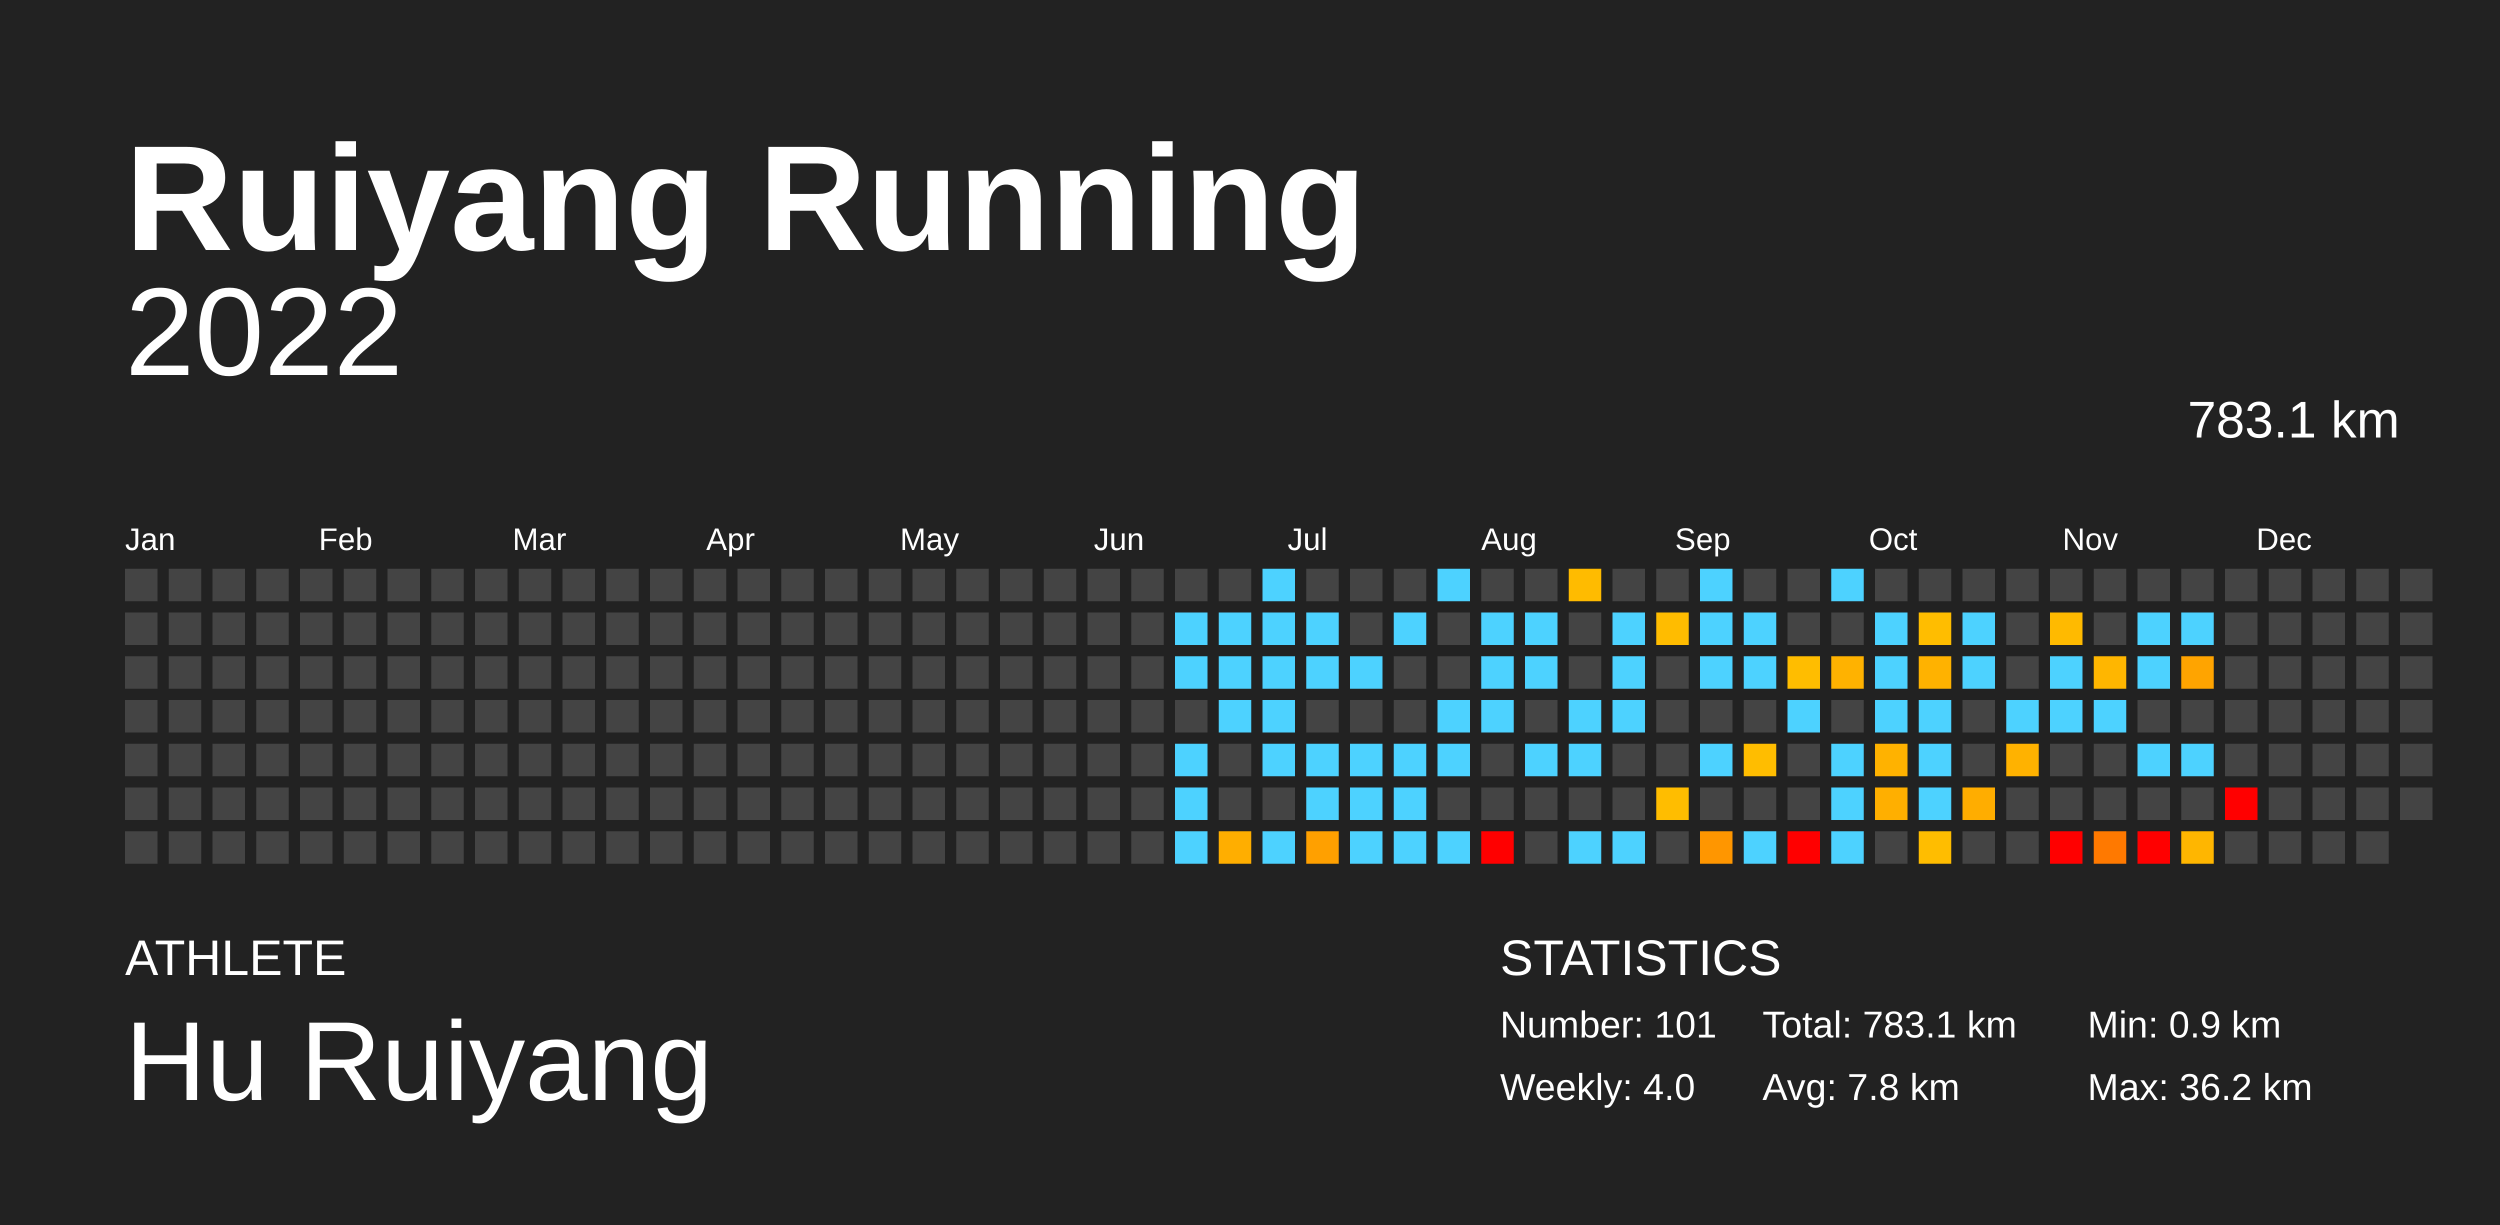
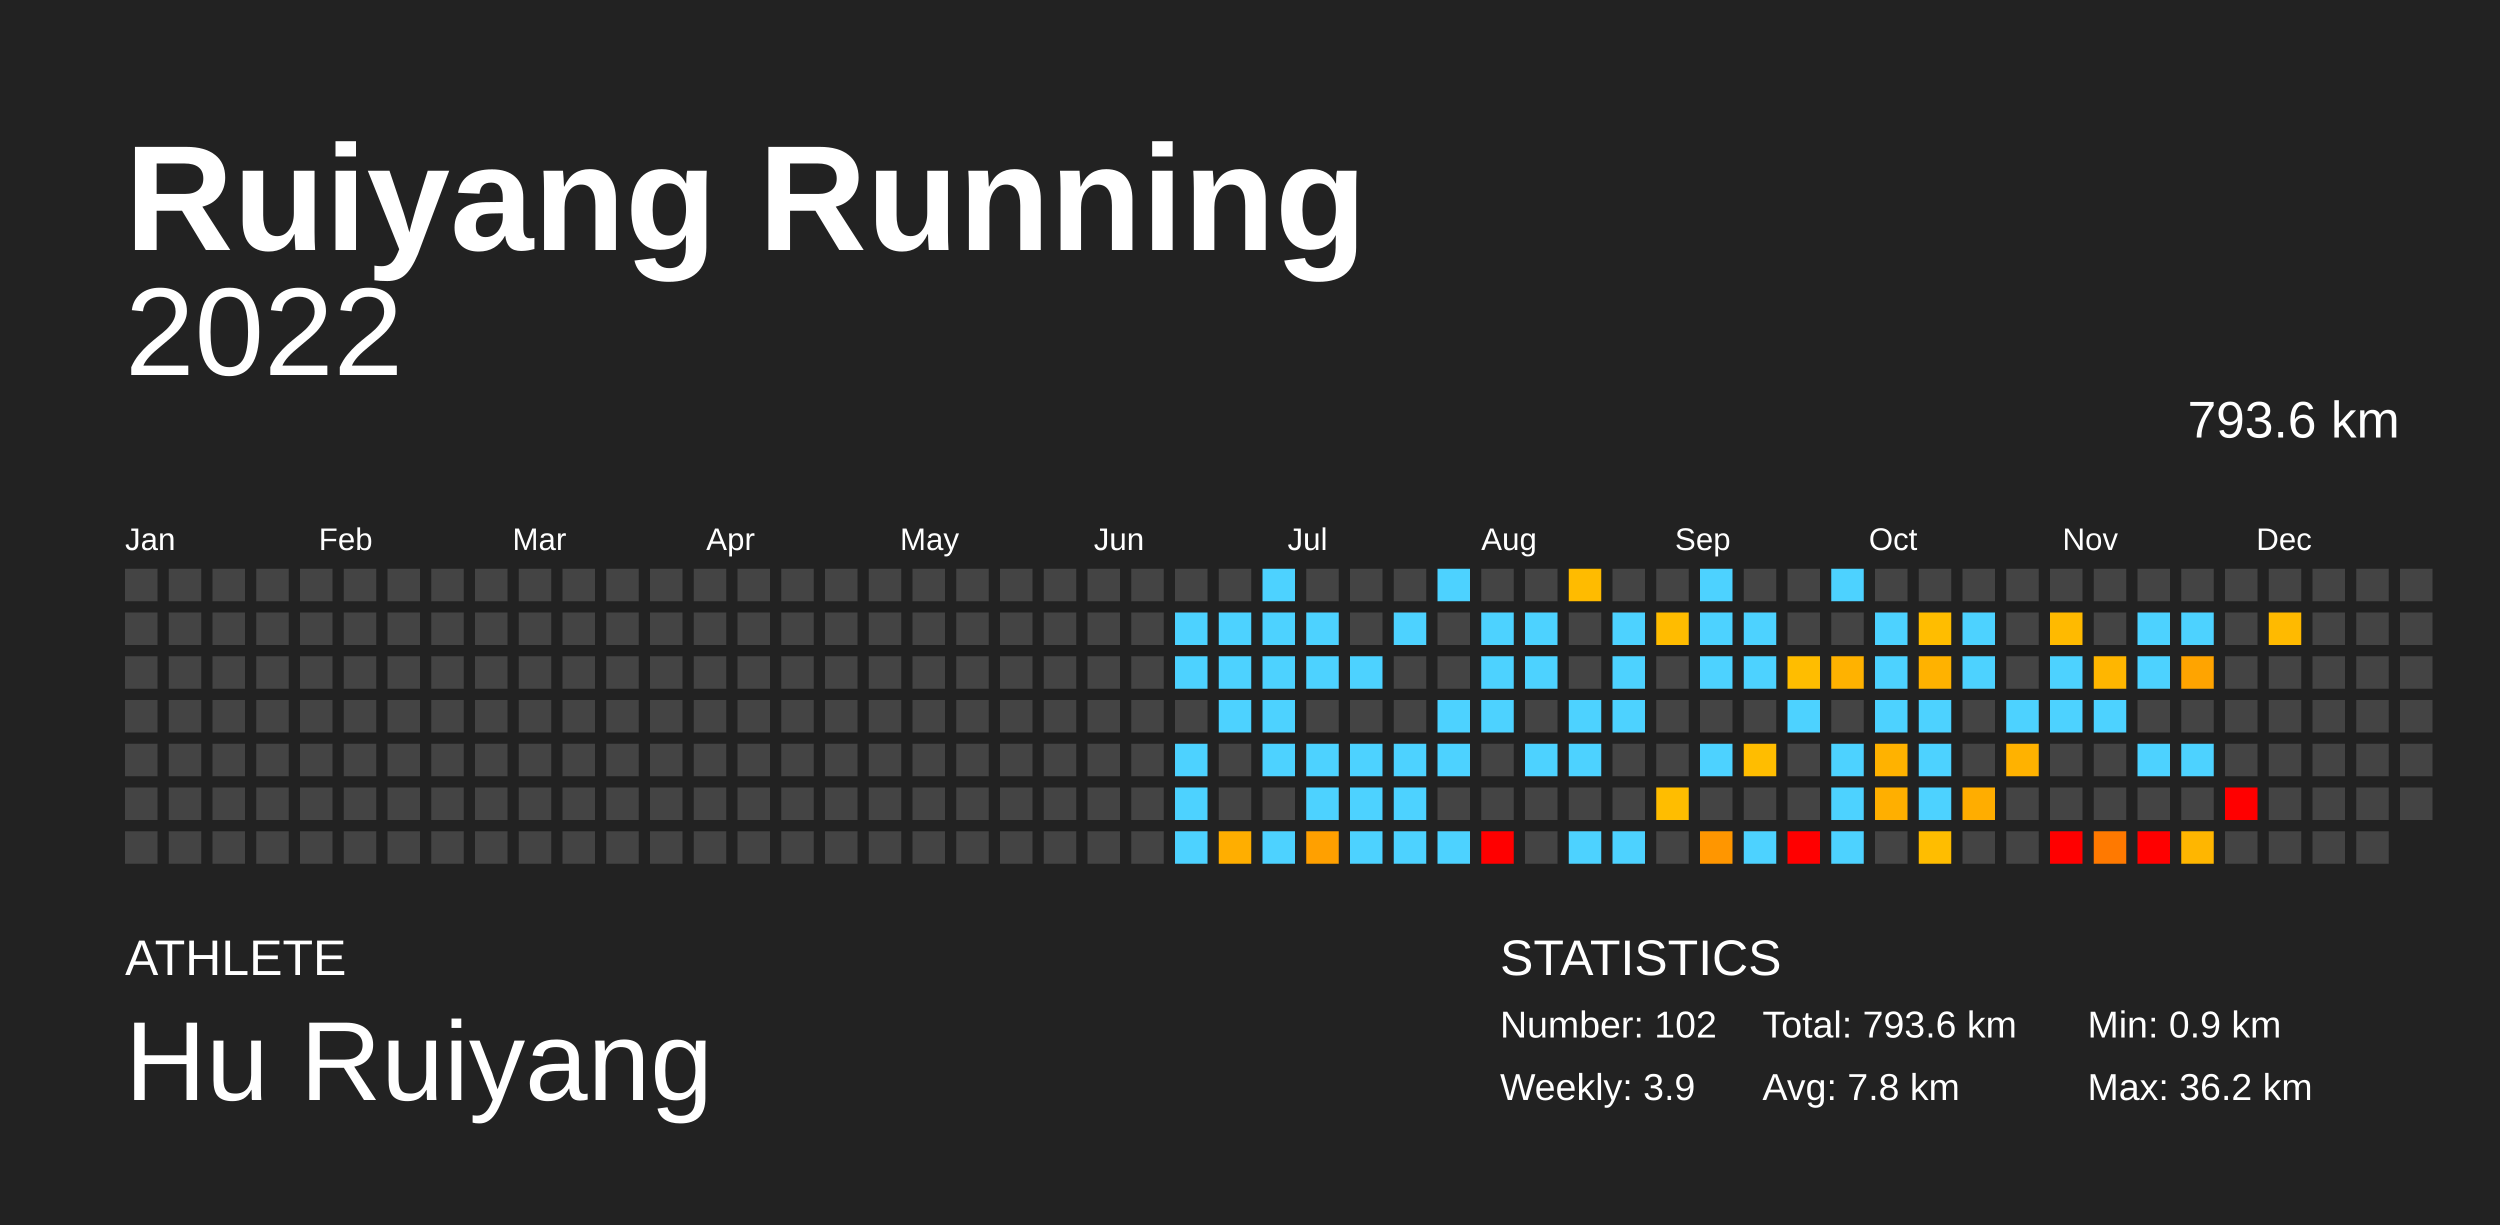
<svg xmlns="http://www.w3.org/2000/svg" baseProfile="full" height="98mm" version="1.1" viewBox="0,0,200,98" width="200mm">
  <defs />
  <rect fill="#222222" height="98" width="200" x="0" y="0" />
  <text fill="#FFFFFF" style="font-size:12px; font-family:Arial; font-weight:bold;" x="10" y="20">Ruiyang Running</text>
  <text fill="#FFFFFF" style="font-size:4px; font-family:Arial" x="10" y="78">ATHLETE</text>
  <text fill="#FFFFFF" style="font-size:9px; font-family:Arial" x="10" y="88">Hu Ruiyang</text>
  <text fill="#FFFFFF" style="font-size:4px; font-family:Arial" x="120" y="78">STATISTICS</text>
-   <text fill="#FFFFFF" style="font-size:3px; font-family:Arial" x="120" y="83">Number: 101</text>
-   <text fill="#FFFFFF" style="font-size:3px; font-family:Arial" x="120" y="88">Weekly: 4.0</text>
-   <text fill="#FFFFFF" style="font-size:3px; font-family:Arial" x="141" y="83">Total: 783.1 km</text>
+   <text fill="#FFFFFF" style="font-size:3px; font-family:Arial" x="120" y="83">Number: 102</text>
+   <text fill="#FFFFFF" style="font-size:3px; font-family:Arial" x="120" y="88">Weekly: 3.9</text>
+   <text fill="#FFFFFF" style="font-size:3px; font-family:Arial" x="141" y="83">Total: 793.6 km</text>
  <text fill="#FFFFFF" style="font-size:3px; font-family:Arial" x="141" y="88">Avg: 7.8 km</text>
  <text fill="#FFFFFF" style="font-size:3px; font-family:Arial" x="167" y="83">Min: 0.9 km</text>
  <text fill="#FFFFFF" style="font-size:3px; font-family:Arial" x="167" y="88">Max: 36.2 km</text>
  <text alignment-baseline="hanging" fill="#FFFFFF" style="font-size:10.0px; font-family:Arial;" x="10" y="30">2022</text>
-   <text alignment-baseline="hanging" fill="#FFFFFF" style="font-size:4.125px; font-family:Arial;" x="175" y="35">783.1 km</text>
+   <text alignment-baseline="hanging" fill="#FFFFFF" style="font-size:4.125px; font-family:Arial;" x="175" y="35">793.6 km</text>
  <text fill="#FFFFFF" style="font-size:2.5px; font-family:Arial" x="10.0" y="44">Jan</text>
  <text fill="#FFFFFF" style="font-size:2.5px; font-family:Arial" x="25.5" y="44">Feb</text>
  <text fill="#FFFFFF" style="font-size:2.5px; font-family:Arial" x="41.0" y="44">Mar</text>
  <text fill="#FFFFFF" style="font-size:2.5px; font-family:Arial" x="56.5" y="44">Apr</text>
  <text fill="#FFFFFF" style="font-size:2.5px; font-family:Arial" x="72.0" y="44">May</text>
  <text fill="#FFFFFF" style="font-size:2.5px; font-family:Arial" x="87.5" y="44">Jun</text>
  <text fill="#FFFFFF" style="font-size:2.5px; font-family:Arial" x="103.0" y="44">Jul</text>
  <text fill="#FFFFFF" style="font-size:2.5px; font-family:Arial" x="118.5" y="44">Aug</text>
  <text fill="#FFFFFF" style="font-size:2.5px; font-family:Arial" x="134.0" y="44">Sep</text>
  <text fill="#FFFFFF" style="font-size:2.5px; font-family:Arial" x="149.5" y="44">Oct</text>
  <text fill="#FFFFFF" style="font-size:2.5px; font-family:Arial" x="165.0" y="44">Nov</text>
  <text fill="#FFFFFF" style="font-size:2.5px; font-family:Arial" x="180.5" y="44">Dec</text>
  <rect fill="#444444" height="2.6" width="2.6" x="10.0" y="45.5" />
  <rect fill="#444444" height="2.6" width="2.6" x="10.0" y="49.0" />
  <rect fill="#444444" height="2.6" width="2.6" x="10.0" y="52.5" />
  <rect fill="#444444" height="2.6" width="2.6" x="10.0" y="56.0" />
  <rect fill="#444444" height="2.6" width="2.6" x="10.0" y="59.5" />
  <rect fill="#444444" height="2.6" width="2.6" x="10.0" y="63.0" />
  <rect fill="#444444" height="2.6" width="2.6" x="10.0" y="66.5" />
  <rect fill="#444444" height="2.6" width="2.6" x="13.5" y="45.5" />
  <rect fill="#444444" height="2.6" width="2.6" x="13.5" y="49.0" />
  <rect fill="#444444" height="2.6" width="2.6" x="13.5" y="52.5" />
  <rect fill="#444444" height="2.6" width="2.6" x="13.5" y="56.0" />
  <rect fill="#444444" height="2.6" width="2.6" x="13.5" y="59.5" />
  <rect fill="#444444" height="2.6" width="2.6" x="13.5" y="63.0" />
  <rect fill="#444444" height="2.6" width="2.6" x="13.5" y="66.5" />
  <rect fill="#444444" height="2.6" width="2.6" x="17.0" y="45.5" />
  <rect fill="#444444" height="2.6" width="2.6" x="17.0" y="49.0" />
  <rect fill="#444444" height="2.6" width="2.6" x="17.0" y="52.5" />
  <rect fill="#444444" height="2.6" width="2.6" x="17.0" y="56.0" />
  <rect fill="#444444" height="2.6" width="2.6" x="17.0" y="59.5" />
  <rect fill="#444444" height="2.6" width="2.6" x="17.0" y="63.0" />
  <rect fill="#444444" height="2.6" width="2.6" x="17.0" y="66.5" />
  <rect fill="#444444" height="2.6" width="2.6" x="20.5" y="45.5" />
  <rect fill="#444444" height="2.6" width="2.6" x="20.5" y="49.0" />
  <rect fill="#444444" height="2.6" width="2.6" x="20.5" y="52.5" />
  <rect fill="#444444" height="2.6" width="2.6" x="20.5" y="56.0" />
  <rect fill="#444444" height="2.6" width="2.6" x="20.5" y="59.5" />
  <rect fill="#444444" height="2.6" width="2.6" x="20.5" y="63.0" />
  <rect fill="#444444" height="2.6" width="2.6" x="20.5" y="66.5" />
  <rect fill="#444444" height="2.6" width="2.6" x="24.0" y="45.5" />
  <rect fill="#444444" height="2.6" width="2.6" x="24.0" y="49.0" />
  <rect fill="#444444" height="2.6" width="2.6" x="24.0" y="52.5" />
  <rect fill="#444444" height="2.6" width="2.6" x="24.0" y="56.0" />
  <rect fill="#444444" height="2.6" width="2.6" x="24.0" y="59.5" />
  <rect fill="#444444" height="2.6" width="2.6" x="24.0" y="63.0" />
  <rect fill="#444444" height="2.6" width="2.6" x="24.0" y="66.5" />
  <rect fill="#444444" height="2.6" width="2.6" x="27.5" y="45.5" />
  <rect fill="#444444" height="2.6" width="2.6" x="27.5" y="49.0" />
  <rect fill="#444444" height="2.6" width="2.6" x="27.5" y="52.5" />
  <rect fill="#444444" height="2.6" width="2.6" x="27.5" y="56.0" />
  <rect fill="#444444" height="2.6" width="2.6" x="27.5" y="59.5" />
  <rect fill="#444444" height="2.6" width="2.6" x="27.5" y="63.0" />
  <rect fill="#444444" height="2.6" width="2.6" x="27.5" y="66.5" />
  <rect fill="#444444" height="2.6" width="2.6" x="31.0" y="45.5" />
  <rect fill="#444444" height="2.6" width="2.6" x="31.0" y="49.0" />
  <rect fill="#444444" height="2.6" width="2.6" x="31.0" y="52.5" />
  <rect fill="#444444" height="2.6" width="2.6" x="31.0" y="56.0" />
  <rect fill="#444444" height="2.6" width="2.6" x="31.0" y="59.5" />
  <rect fill="#444444" height="2.6" width="2.6" x="31.0" y="63.0" />
  <rect fill="#444444" height="2.6" width="2.6" x="31.0" y="66.5" />
  <rect fill="#444444" height="2.6" width="2.6" x="34.5" y="45.5" />
  <rect fill="#444444" height="2.6" width="2.6" x="34.5" y="49.0" />
  <rect fill="#444444" height="2.6" width="2.6" x="34.5" y="52.5" />
  <rect fill="#444444" height="2.6" width="2.6" x="34.5" y="56.0" />
  <rect fill="#444444" height="2.6" width="2.6" x="34.5" y="59.5" />
  <rect fill="#444444" height="2.6" width="2.6" x="34.5" y="63.0" />
  <rect fill="#444444" height="2.6" width="2.6" x="34.5" y="66.5" />
  <rect fill="#444444" height="2.6" width="2.6" x="38.0" y="45.5" />
  <rect fill="#444444" height="2.6" width="2.6" x="38.0" y="49.0" />
  <rect fill="#444444" height="2.6" width="2.6" x="38.0" y="52.5" />
  <rect fill="#444444" height="2.6" width="2.6" x="38.0" y="56.0" />
  <rect fill="#444444" height="2.6" width="2.6" x="38.0" y="59.5" />
  <rect fill="#444444" height="2.6" width="2.6" x="38.0" y="63.0" />
  <rect fill="#444444" height="2.6" width="2.6" x="38.0" y="66.5" />
  <rect fill="#444444" height="2.6" width="2.6" x="41.5" y="45.5" />
  <rect fill="#444444" height="2.6" width="2.6" x="41.5" y="49.0" />
  <rect fill="#444444" height="2.6" width="2.6" x="41.5" y="52.5" />
  <rect fill="#444444" height="2.6" width="2.6" x="41.5" y="56.0" />
  <rect fill="#444444" height="2.6" width="2.6" x="41.5" y="59.5" />
  <rect fill="#444444" height="2.6" width="2.6" x="41.5" y="63.0" />
  <rect fill="#444444" height="2.6" width="2.6" x="41.5" y="66.5" />
  <rect fill="#444444" height="2.6" width="2.6" x="45.0" y="45.5" />
  <rect fill="#444444" height="2.6" width="2.6" x="45.0" y="49.0" />
  <rect fill="#444444" height="2.6" width="2.6" x="45.0" y="52.5" />
  <rect fill="#444444" height="2.6" width="2.6" x="45.0" y="56.0" />
  <rect fill="#444444" height="2.6" width="2.6" x="45.0" y="59.5" />
  <rect fill="#444444" height="2.6" width="2.6" x="45.0" y="63.0" />
  <rect fill="#444444" height="2.6" width="2.6" x="45.0" y="66.5" />
  <rect fill="#444444" height="2.6" width="2.6" x="48.5" y="45.5" />
  <rect fill="#444444" height="2.6" width="2.6" x="48.5" y="49.0" />
  <rect fill="#444444" height="2.6" width="2.6" x="48.5" y="52.5" />
  <rect fill="#444444" height="2.6" width="2.6" x="48.5" y="56.0" />
  <rect fill="#444444" height="2.6" width="2.6" x="48.5" y="59.5" />
  <rect fill="#444444" height="2.6" width="2.6" x="48.5" y="63.0" />
  <rect fill="#444444" height="2.6" width="2.6" x="48.5" y="66.5" />
  <rect fill="#444444" height="2.6" width="2.6" x="52.0" y="45.5" />
  <rect fill="#444444" height="2.6" width="2.6" x="52.0" y="49.0" />
  <rect fill="#444444" height="2.6" width="2.6" x="52.0" y="52.5" />
  <rect fill="#444444" height="2.6" width="2.6" x="52.0" y="56.0" />
  <rect fill="#444444" height="2.6" width="2.6" x="52.0" y="59.5" />
  <rect fill="#444444" height="2.6" width="2.6" x="52.0" y="63.0" />
  <rect fill="#444444" height="2.6" width="2.6" x="52.0" y="66.5" />
  <rect fill="#444444" height="2.6" width="2.6" x="55.5" y="45.5" />
  <rect fill="#444444" height="2.6" width="2.6" x="55.5" y="49.0" />
  <rect fill="#444444" height="2.6" width="2.6" x="55.5" y="52.5" />
  <rect fill="#444444" height="2.6" width="2.6" x="55.5" y="56.0" />
  <rect fill="#444444" height="2.6" width="2.6" x="55.5" y="59.5" />
  <rect fill="#444444" height="2.6" width="2.6" x="55.5" y="63.0" />
  <rect fill="#444444" height="2.6" width="2.6" x="55.5" y="66.5" />
  <rect fill="#444444" height="2.6" width="2.6" x="59.0" y="45.5" />
  <rect fill="#444444" height="2.6" width="2.6" x="59.0" y="49.0" />
  <rect fill="#444444" height="2.6" width="2.6" x="59.0" y="52.5" />
  <rect fill="#444444" height="2.6" width="2.6" x="59.0" y="56.0" />
  <rect fill="#444444" height="2.6" width="2.6" x="59.0" y="59.5" />
  <rect fill="#444444" height="2.6" width="2.6" x="59.0" y="63.0" />
  <rect fill="#444444" height="2.6" width="2.6" x="59.0" y="66.5" />
  <rect fill="#444444" height="2.6" width="2.6" x="62.5" y="45.5" />
  <rect fill="#444444" height="2.6" width="2.6" x="62.5" y="49.0" />
  <rect fill="#444444" height="2.6" width="2.6" x="62.5" y="52.5" />
  <rect fill="#444444" height="2.6" width="2.6" x="62.5" y="56.0" />
  <rect fill="#444444" height="2.6" width="2.6" x="62.5" y="59.5" />
  <rect fill="#444444" height="2.6" width="2.6" x="62.5" y="63.0" />
  <rect fill="#444444" height="2.6" width="2.6" x="62.5" y="66.5" />
  <rect fill="#444444" height="2.6" width="2.6" x="66.0" y="45.5" />
  <rect fill="#444444" height="2.6" width="2.6" x="66.0" y="49.0" />
  <rect fill="#444444" height="2.6" width="2.6" x="66.0" y="52.5" />
  <rect fill="#444444" height="2.6" width="2.6" x="66.0" y="56.0" />
  <rect fill="#444444" height="2.6" width="2.6" x="66.0" y="59.5" />
  <rect fill="#444444" height="2.6" width="2.6" x="66.0" y="63.0" />
  <rect fill="#444444" height="2.6" width="2.6" x="66.0" y="66.5" />
  <rect fill="#444444" height="2.6" width="2.6" x="69.5" y="45.5" />
  <rect fill="#444444" height="2.6" width="2.6" x="69.5" y="49.0" />
  <rect fill="#444444" height="2.6" width="2.6" x="69.5" y="52.5" />
  <rect fill="#444444" height="2.6" width="2.6" x="69.5" y="56.0" />
  <rect fill="#444444" height="2.6" width="2.6" x="69.5" y="59.5" />
  <rect fill="#444444" height="2.6" width="2.6" x="69.5" y="63.0" />
  <rect fill="#444444" height="2.6" width="2.6" x="69.5" y="66.5" />
  <rect fill="#444444" height="2.6" width="2.6" x="73.0" y="45.5" />
  <rect fill="#444444" height="2.6" width="2.6" x="73.0" y="49.0" />
  <rect fill="#444444" height="2.6" width="2.6" x="73.0" y="52.5" />
  <rect fill="#444444" height="2.6" width="2.6" x="73.0" y="56.0" />
  <rect fill="#444444" height="2.6" width="2.6" x="73.0" y="59.5" />
  <rect fill="#444444" height="2.6" width="2.6" x="73.0" y="63.0" />
  <rect fill="#444444" height="2.6" width="2.6" x="73.0" y="66.5" />
  <rect fill="#444444" height="2.6" width="2.6" x="76.5" y="45.5" />
  <rect fill="#444444" height="2.6" width="2.6" x="76.5" y="49.0" />
  <rect fill="#444444" height="2.6" width="2.6" x="76.5" y="52.5" />
  <rect fill="#444444" height="2.6" width="2.6" x="76.5" y="56.0" />
  <rect fill="#444444" height="2.6" width="2.6" x="76.5" y="59.5" />
  <rect fill="#444444" height="2.6" width="2.6" x="76.5" y="63.0" />
  <rect fill="#444444" height="2.6" width="2.6" x="76.5" y="66.5" />
  <rect fill="#444444" height="2.6" width="2.6" x="80.0" y="45.5" />
  <rect fill="#444444" height="2.6" width="2.6" x="80.0" y="49.0" />
  <rect fill="#444444" height="2.6" width="2.6" x="80.0" y="52.5" />
  <rect fill="#444444" height="2.6" width="2.6" x="80.0" y="56.0" />
  <rect fill="#444444" height="2.6" width="2.6" x="80.0" y="59.5" />
  <rect fill="#444444" height="2.6" width="2.6" x="80.0" y="63.0" />
  <rect fill="#444444" height="2.6" width="2.6" x="80.0" y="66.5" />
  <rect fill="#444444" height="2.6" width="2.6" x="83.5" y="45.5" />
  <rect fill="#444444" height="2.6" width="2.6" x="83.5" y="49.0" />
  <rect fill="#444444" height="2.6" width="2.6" x="83.5" y="52.5" />
  <rect fill="#444444" height="2.6" width="2.6" x="83.5" y="56.0" />
  <rect fill="#444444" height="2.6" width="2.6" x="83.5" y="59.5" />
  <rect fill="#444444" height="2.6" width="2.6" x="83.5" y="63.0" />
  <rect fill="#444444" height="2.6" width="2.6" x="83.5" y="66.5" />
  <rect fill="#444444" height="2.6" width="2.6" x="87.0" y="45.5" />
  <rect fill="#444444" height="2.6" width="2.6" x="87.0" y="49.0" />
  <rect fill="#444444" height="2.6" width="2.6" x="87.0" y="52.5" />
  <rect fill="#444444" height="2.6" width="2.6" x="87.0" y="56.0" />
  <rect fill="#444444" height="2.6" width="2.6" x="87.0" y="59.5" />
  <rect fill="#444444" height="2.6" width="2.6" x="87.0" y="63.0" />
  <rect fill="#444444" height="2.6" width="2.6" x="87.0" y="66.5" />
  <rect fill="#444444" height="2.6" width="2.6" x="90.5" y="45.5" />
  <rect fill="#444444" height="2.6" width="2.6" x="90.5" y="49.0" />
  <rect fill="#444444" height="2.6" width="2.6" x="90.5" y="52.5" />
  <rect fill="#444444" height="2.6" width="2.6" x="90.5" y="56.0" />
  <rect fill="#444444" height="2.6" width="2.6" x="90.5" y="59.5" />
  <rect fill="#444444" height="2.6" width="2.6" x="90.5" y="63.0" />
  <rect fill="#444444" height="2.6" width="2.6" x="90.5" y="66.5" />
  <rect fill="#444444" height="2.6" width="2.6" x="94.0" y="45.5" />
  <rect fill="#4dd2ff" height="2.6" width="2.6" x="94.0" y="49.0" />
  <rect fill="#4dd2ff" height="2.6" width="2.6" x="94.0" y="52.5" />
  <rect fill="#444444" height="2.6" width="2.6" x="94.0" y="56.0" />
  <rect fill="#4dd2ff" height="2.6" width="2.6" x="94.0" y="59.5" />
  <rect fill="#4dd2ff" height="2.6" width="2.6" x="94.0" y="63.0" />
  <rect fill="#4dd2ff" height="2.6" width="2.6" x="94.0" y="66.5" />
  <rect fill="#444444" height="2.6" width="2.6" x="97.5" y="45.5" />
  <rect fill="#4dd2ff" height="2.6" width="2.6" x="97.5" y="49.0" />
  <rect fill="#4dd2ff" height="2.6" width="2.6" x="97.5" y="52.5" />
  <rect fill="#4dd2ff" height="2.6" width="2.6" x="97.5" y="56.0" />
  <rect fill="#444444" height="2.6" width="2.6" x="97.5" y="59.5" />
  <rect fill="#444444" height="2.6" width="2.6" x="97.5" y="63.0" />
  <rect fill="#ffae00" height="2.6" width="2.6" x="97.5" y="66.5" />
  <rect fill="#4dd2ff" height="2.6" width="2.6" x="101.0" y="45.5" />
  <rect fill="#4dd2ff" height="2.6" width="2.6" x="101.0" y="49.0" />
  <rect fill="#4dd2ff" height="2.6" width="2.6" x="101.0" y="52.5" />
  <rect fill="#4dd2ff" height="2.6" width="2.6" x="101.0" y="56.0" />
  <rect fill="#4dd2ff" height="2.6" width="2.6" x="101.0" y="59.5" />
  <rect fill="#444444" height="2.6" width="2.6" x="101.0" y="63.0" />
  <rect fill="#4dd2ff" height="2.6" width="2.6" x="101.0" y="66.5" />
  <rect fill="#444444" height="2.6" width="2.6" x="104.5" y="45.5" />
  <rect fill="#4dd2ff" height="2.6" width="2.6" x="104.5" y="49.0" />
  <rect fill="#4dd2ff" height="2.6" width="2.6" x="104.5" y="52.5" />
  <rect fill="#444444" height="2.6" width="2.6" x="104.5" y="56.0" />
  <rect fill="#4dd2ff" height="2.6" width="2.6" x="104.5" y="59.5" />
  <rect fill="#4dd2ff" height="2.6" width="2.6" x="104.5" y="63.0" />
  <rect fill="#ffa000" height="2.6" width="2.6" x="104.5" y="66.5" />
  <rect fill="#444444" height="2.6" width="2.6" x="108.0" y="45.5" />
  <rect fill="#444444" height="2.6" width="2.6" x="108.0" y="49.0" />
  <rect fill="#4dd2ff" height="2.6" width="2.6" x="108.0" y="52.5" />
  <rect fill="#444444" height="2.6" width="2.6" x="108.0" y="56.0" />
  <rect fill="#4dd2ff" height="2.6" width="2.6" x="108.0" y="59.5" />
  <rect fill="#4dd2ff" height="2.6" width="2.6" x="108.0" y="63.0" />
  <rect fill="#4dd2ff" height="2.6" width="2.6" x="108.0" y="66.5" />
  <rect fill="#444444" height="2.6" width="2.6" x="111.5" y="45.5" />
  <rect fill="#4dd2ff" height="2.6" width="2.6" x="111.5" y="49.0" />
  <rect fill="#444444" height="2.6" width="2.6" x="111.5" y="52.5" />
  <rect fill="#444444" height="2.6" width="2.6" x="111.5" y="56.0" />
  <rect fill="#4dd2ff" height="2.6" width="2.6" x="111.5" y="59.5" />
  <rect fill="#4dd2ff" height="2.6" width="2.6" x="111.5" y="63.0" />
  <rect fill="#4dd2ff" height="2.6" width="2.6" x="111.5" y="66.5" />
  <rect fill="#4dd2ff" height="2.6" width="2.6" x="115.0" y="45.5" />
  <rect fill="#444444" height="2.6" width="2.6" x="115.0" y="49.0" />
  <rect fill="#444444" height="2.6" width="2.6" x="115.0" y="52.5" />
  <rect fill="#4dd2ff" height="2.6" width="2.6" x="115.0" y="56.0" />
  <rect fill="#4dd2ff" height="2.6" width="2.6" x="115.0" y="59.5" />
  <rect fill="#444444" height="2.6" width="2.6" x="115.0" y="63.0" />
  <rect fill="#4dd2ff" height="2.6" width="2.6" x="115.0" y="66.5" />
  <rect fill="#444444" height="2.6" width="2.6" x="118.5" y="45.5" />
  <rect fill="#4dd2ff" height="2.6" width="2.6" x="118.5" y="49.0" />
  <rect fill="#4dd2ff" height="2.6" width="2.6" x="118.5" y="52.5" />
  <rect fill="#4dd2ff" height="2.6" width="2.6" x="118.5" y="56.0" />
  <rect fill="#444444" height="2.6" width="2.6" x="118.5" y="59.5" />
  <rect fill="#444444" height="2.6" width="2.6" x="118.5" y="63.0" />
  <rect fill="red" height="2.6" width="2.6" x="118.5" y="66.5" />
  <rect fill="#444444" height="2.6" width="2.6" x="122.0" y="45.5" />
  <rect fill="#4dd2ff" height="2.6" width="2.6" x="122.0" y="49.0" />
  <rect fill="#4dd2ff" height="2.6" width="2.6" x="122.0" y="52.5" />
  <rect fill="#444444" height="2.6" width="2.6" x="122.0" y="56.0" />
  <rect fill="#4dd2ff" height="2.6" width="2.6" x="122.0" y="59.5" />
  <rect fill="#444444" height="2.6" width="2.6" x="122.0" y="63.0" />
  <rect fill="#444444" height="2.6" width="2.6" x="122.0" y="66.5" />
  <rect fill="#ffbb00" height="2.6" width="2.6" x="125.5" y="45.5" />
  <rect fill="#444444" height="2.6" width="2.6" x="125.5" y="49.0" />
  <rect fill="#444444" height="2.6" width="2.6" x="125.5" y="52.5" />
  <rect fill="#4dd2ff" height="2.6" width="2.6" x="125.5" y="56.0" />
  <rect fill="#4dd2ff" height="2.6" width="2.6" x="125.5" y="59.5" />
  <rect fill="#444444" height="2.6" width="2.6" x="125.5" y="63.0" />
  <rect fill="#4dd2ff" height="2.6" width="2.6" x="125.5" y="66.5" />
  <rect fill="#444444" height="2.6" width="2.6" x="129.0" y="45.5" />
  <rect fill="#4dd2ff" height="2.6" width="2.6" x="129.0" y="49.0" />
  <rect fill="#4dd2ff" height="2.6" width="2.6" x="129.0" y="52.5" />
  <rect fill="#4dd2ff" height="2.6" width="2.6" x="129.0" y="56.0" />
  <rect fill="#444444" height="2.6" width="2.6" x="129.0" y="59.5" />
  <rect fill="#444444" height="2.6" width="2.6" x="129.0" y="63.0" />
  <rect fill="#4dd2ff" height="2.6" width="2.6" x="129.0" y="66.5" />
  <rect fill="#444444" height="2.6" width="2.6" x="132.5" y="45.5" />
  <rect fill="#ffbc00" height="2.6" width="2.6" x="132.5" y="49.0" />
  <rect fill="#444444" height="2.6" width="2.6" x="132.5" y="52.5" />
  <rect fill="#444444" height="2.6" width="2.6" x="132.5" y="56.0" />
  <rect fill="#444444" height="2.6" width="2.6" x="132.5" y="59.5" />
  <rect fill="#ffbd00" height="2.6" width="2.6" x="132.5" y="63.0" />
  <rect fill="#444444" height="2.6" width="2.6" x="132.5" y="66.5" />
  <rect fill="#4dd2ff" height="2.6" width="2.6" x="136.0" y="45.5" />
  <rect fill="#4dd2ff" height="2.6" width="2.6" x="136.0" y="49.0" />
  <rect fill="#4dd2ff" height="2.6" width="2.6" x="136.0" y="52.5" />
  <rect fill="#444444" height="2.6" width="2.6" x="136.0" y="56.0" />
  <rect fill="#4dd2ff" height="2.6" width="2.6" x="136.0" y="59.5" />
  <rect fill="#444444" height="2.6" width="2.6" x="136.0" y="63.0" />
  <rect fill="#ff9600" height="2.6" width="2.6" x="136.0" y="66.5" />
  <rect fill="#444444" height="2.6" width="2.6" x="139.5" y="45.5" />
  <rect fill="#4dd2ff" height="2.6" width="2.6" x="139.5" y="49.0" />
  <rect fill="#4dd2ff" height="2.6" width="2.6" x="139.5" y="52.5" />
  <rect fill="#444444" height="2.6" width="2.6" x="139.5" y="56.0" />
  <rect fill="#ffbd00" height="2.6" width="2.6" x="139.5" y="59.5" />
  <rect fill="#444444" height="2.6" width="2.6" x="139.5" y="63.0" />
  <rect fill="#4dd2ff" height="2.6" width="2.6" x="139.5" y="66.5" />
  <rect fill="#444444" height="2.6" width="2.6" x="143.0" y="45.5" />
  <rect fill="#444444" height="2.6" width="2.6" x="143.0" y="49.0" />
  <rect fill="#ffbd00" height="2.6" width="2.6" x="143.0" y="52.5" />
  <rect fill="#4dd2ff" height="2.6" width="2.6" x="143.0" y="56.0" />
  <rect fill="#444444" height="2.6" width="2.6" x="143.0" y="59.5" />
  <rect fill="#444444" height="2.6" width="2.6" x="143.0" y="63.0" />
  <rect fill="red" height="2.6" width="2.6" x="143.0" y="66.5" />
  <rect fill="#4dd2ff" height="2.6" width="2.6" x="146.5" y="45.5" />
  <rect fill="#444444" height="2.6" width="2.6" x="146.5" y="49.0" />
  <rect fill="#ffb200" height="2.6" width="2.6" x="146.5" y="52.5" />
  <rect fill="#444444" height="2.6" width="2.6" x="146.5" y="56.0" />
  <rect fill="#4dd2ff" height="2.6" width="2.6" x="146.5" y="59.5" />
  <rect fill="#4dd2ff" height="2.6" width="2.6" x="146.5" y="63.0" />
  <rect fill="#4dd2ff" height="2.6" width="2.6" x="146.5" y="66.5" />
  <rect fill="#444444" height="2.6" width="2.6" x="150.0" y="45.5" />
  <rect fill="#4dd2ff" height="2.6" width="2.6" x="150.0" y="49.0" />
  <rect fill="#4dd2ff" height="2.6" width="2.6" x="150.0" y="52.5" />
  <rect fill="#4dd2ff" height="2.6" width="2.6" x="150.0" y="56.0" />
  <rect fill="#ffb200" height="2.6" width="2.6" x="150.0" y="59.5" />
  <rect fill="#ffaf00" height="2.6" width="2.6" x="150.0" y="63.0" />
  <rect fill="#444444" height="2.6" width="2.6" x="150.0" y="66.5" />
  <rect fill="#444444" height="2.6" width="2.6" x="153.5" y="45.5" />
  <rect fill="#ffbd00" height="2.6" width="2.6" x="153.5" y="49.0" />
  <rect fill="#ffb200" height="2.6" width="2.6" x="153.5" y="52.5" />
  <rect fill="#4dd2ff" height="2.6" width="2.6" x="153.5" y="56.0" />
  <rect fill="#4dd2ff" height="2.6" width="2.6" x="153.5" y="59.5" />
  <rect fill="#4dd2ff" height="2.6" width="2.6" x="153.5" y="63.0" />
  <rect fill="#ffbd00" height="2.6" width="2.6" x="153.5" y="66.5" />
  <rect fill="#444444" height="2.6" width="2.6" x="157.0" y="45.5" />
  <rect fill="#4dd2ff" height="2.6" width="2.6" x="157.0" y="49.0" />
  <rect fill="#4dd2ff" height="2.6" width="2.6" x="157.0" y="52.5" />
  <rect fill="#444444" height="2.6" width="2.6" x="157.0" y="56.0" />
  <rect fill="#444444" height="2.6" width="2.6" x="157.0" y="59.5" />
  <rect fill="#ffad00" height="2.6" width="2.6" x="157.0" y="63.0" />
  <rect fill="#444444" height="2.6" width="2.6" x="157.0" y="66.5" />
  <rect fill="#444444" height="2.6" width="2.6" x="160.5" y="45.5" />
  <rect fill="#444444" height="2.6" width="2.6" x="160.5" y="49.0" />
  <rect fill="#444444" height="2.6" width="2.6" x="160.5" y="52.5" />
  <rect fill="#4dd2ff" height="2.6" width="2.6" x="160.5" y="56.0" />
  <rect fill="#ffb200" height="2.6" width="2.6" x="160.5" y="59.5" />
  <rect fill="#444444" height="2.6" width="2.6" x="160.5" y="63.0" />
  <rect fill="#444444" height="2.6" width="2.6" x="160.5" y="66.5" />
  <rect fill="#444444" height="2.6" width="2.6" x="164.0" y="45.5" />
  <rect fill="#ffba00" height="2.6" width="2.6" x="164.0" y="49.0" />
  <rect fill="#4dd2ff" height="2.6" width="2.6" x="164.0" y="52.5" />
  <rect fill="#4dd2ff" height="2.6" width="2.6" x="164.0" y="56.0" />
  <rect fill="#444444" height="2.6" width="2.6" x="164.0" y="59.5" />
  <rect fill="#444444" height="2.6" width="2.6" x="164.0" y="63.0" />
  <rect fill="red" height="2.6" width="2.6" x="164.0" y="66.5" />
  <rect fill="#444444" height="2.6" width="2.6" x="167.5" y="45.5" />
  <rect fill="#444444" height="2.6" width="2.6" x="167.5" y="49.0" />
  <rect fill="#ffb600" height="2.6" width="2.6" x="167.5" y="52.5" />
  <rect fill="#4dd2ff" height="2.6" width="2.6" x="167.5" y="56.0" />
  <rect fill="#444444" height="2.6" width="2.6" x="167.5" y="59.5" />
  <rect fill="#444444" height="2.6" width="2.6" x="167.5" y="63.0" />
  <rect fill="#ff7900" height="2.6" width="2.6" x="167.5" y="66.5" />
  <rect fill="#444444" height="2.6" width="2.6" x="171.0" y="45.5" />
  <rect fill="#4dd2ff" height="2.6" width="2.6" x="171.0" y="49.0" />
  <rect fill="#4dd2ff" height="2.6" width="2.6" x="171.0" y="52.5" />
  <rect fill="#444444" height="2.6" width="2.6" x="171.0" y="56.0" />
  <rect fill="#4dd2ff" height="2.6" width="2.6" x="171.0" y="59.5" />
  <rect fill="#444444" height="2.6" width="2.6" x="171.0" y="63.0" />
  <rect fill="red" height="2.6" width="2.6" x="171.0" y="66.5" />
  <rect fill="#444444" height="2.6" width="2.6" x="174.5" y="45.5" />
  <rect fill="#4dd2ff" height="2.6" width="2.6" x="174.5" y="49.0" />
  <rect fill="#ffa400" height="2.6" width="2.6" x="174.5" y="52.5" />
  <rect fill="#444444" height="2.6" width="2.6" x="174.5" y="56.0" />
  <rect fill="#4dd2ff" height="2.6" width="2.6" x="174.5" y="59.5" />
  <rect fill="#444444" height="2.6" width="2.6" x="174.5" y="63.0" />
  <rect fill="#ffb600" height="2.6" width="2.6" x="174.5" y="66.5" />
  <rect fill="#444444" height="2.6" width="2.6" x="178.0" y="45.5" />
  <rect fill="#444444" height="2.6" width="2.6" x="178.0" y="49.0" />
  <rect fill="#444444" height="2.6" width="2.6" x="178.0" y="52.5" />
  <rect fill="#444444" height="2.6" width="2.6" x="178.0" y="56.0" />
  <rect fill="#444444" height="2.6" width="2.6" x="178.0" y="59.5" />
  <rect fill="red" height="2.6" width="2.6" x="178.0" y="63.0" />
  <rect fill="#444444" height="2.6" width="2.6" x="178.0" y="66.5" />
  <rect fill="#444444" height="2.6" width="2.6" x="181.5" y="45.5" />
-   <rect fill="#444444" height="2.6" width="2.6" x="181.5" y="49.0" />
+   <rect fill="#ffba00" height="2.6" width="2.6" x="181.5" y="49.0" />
  <rect fill="#444444" height="2.6" width="2.6" x="181.5" y="52.5" />
  <rect fill="#444444" height="2.6" width="2.6" x="181.5" y="56.0" />
  <rect fill="#444444" height="2.6" width="2.6" x="181.5" y="59.5" />
  <rect fill="#444444" height="2.6" width="2.6" x="181.5" y="63.0" />
  <rect fill="#444444" height="2.6" width="2.6" x="181.5" y="66.5" />
  <rect fill="#444444" height="2.6" width="2.6" x="185.0" y="45.5" />
  <rect fill="#444444" height="2.6" width="2.6" x="185.0" y="49.0" />
  <rect fill="#444444" height="2.6" width="2.6" x="185.0" y="52.5" />
  <rect fill="#444444" height="2.6" width="2.6" x="185.0" y="56.0" />
  <rect fill="#444444" height="2.6" width="2.6" x="185.0" y="59.5" />
  <rect fill="#444444" height="2.6" width="2.6" x="185.0" y="63.0" />
  <rect fill="#444444" height="2.6" width="2.6" x="185.0" y="66.5" />
  <rect fill="#444444" height="2.6" width="2.6" x="188.5" y="45.5" />
  <rect fill="#444444" height="2.6" width="2.6" x="188.5" y="49.0" />
  <rect fill="#444444" height="2.6" width="2.6" x="188.5" y="52.5" />
  <rect fill="#444444" height="2.6" width="2.6" x="188.5" y="56.0" />
  <rect fill="#444444" height="2.6" width="2.6" x="188.5" y="59.5" />
  <rect fill="#444444" height="2.6" width="2.6" x="188.5" y="63.0" />
  <rect fill="#444444" height="2.6" width="2.6" x="188.5" y="66.5" />
  <rect fill="#444444" height="2.6" width="2.6" x="192.0" y="45.5" />
  <rect fill="#444444" height="2.6" width="2.6" x="192.0" y="49.0" />
  <rect fill="#444444" height="2.6" width="2.6" x="192.0" y="52.5" />
  <rect fill="#444444" height="2.6" width="2.6" x="192.0" y="56.0" />
  <rect fill="#444444" height="2.6" width="2.6" x="192.0" y="59.5" />
  <rect fill="#444444" height="2.6" width="2.6" x="192.0" y="63.0" />
</svg>
